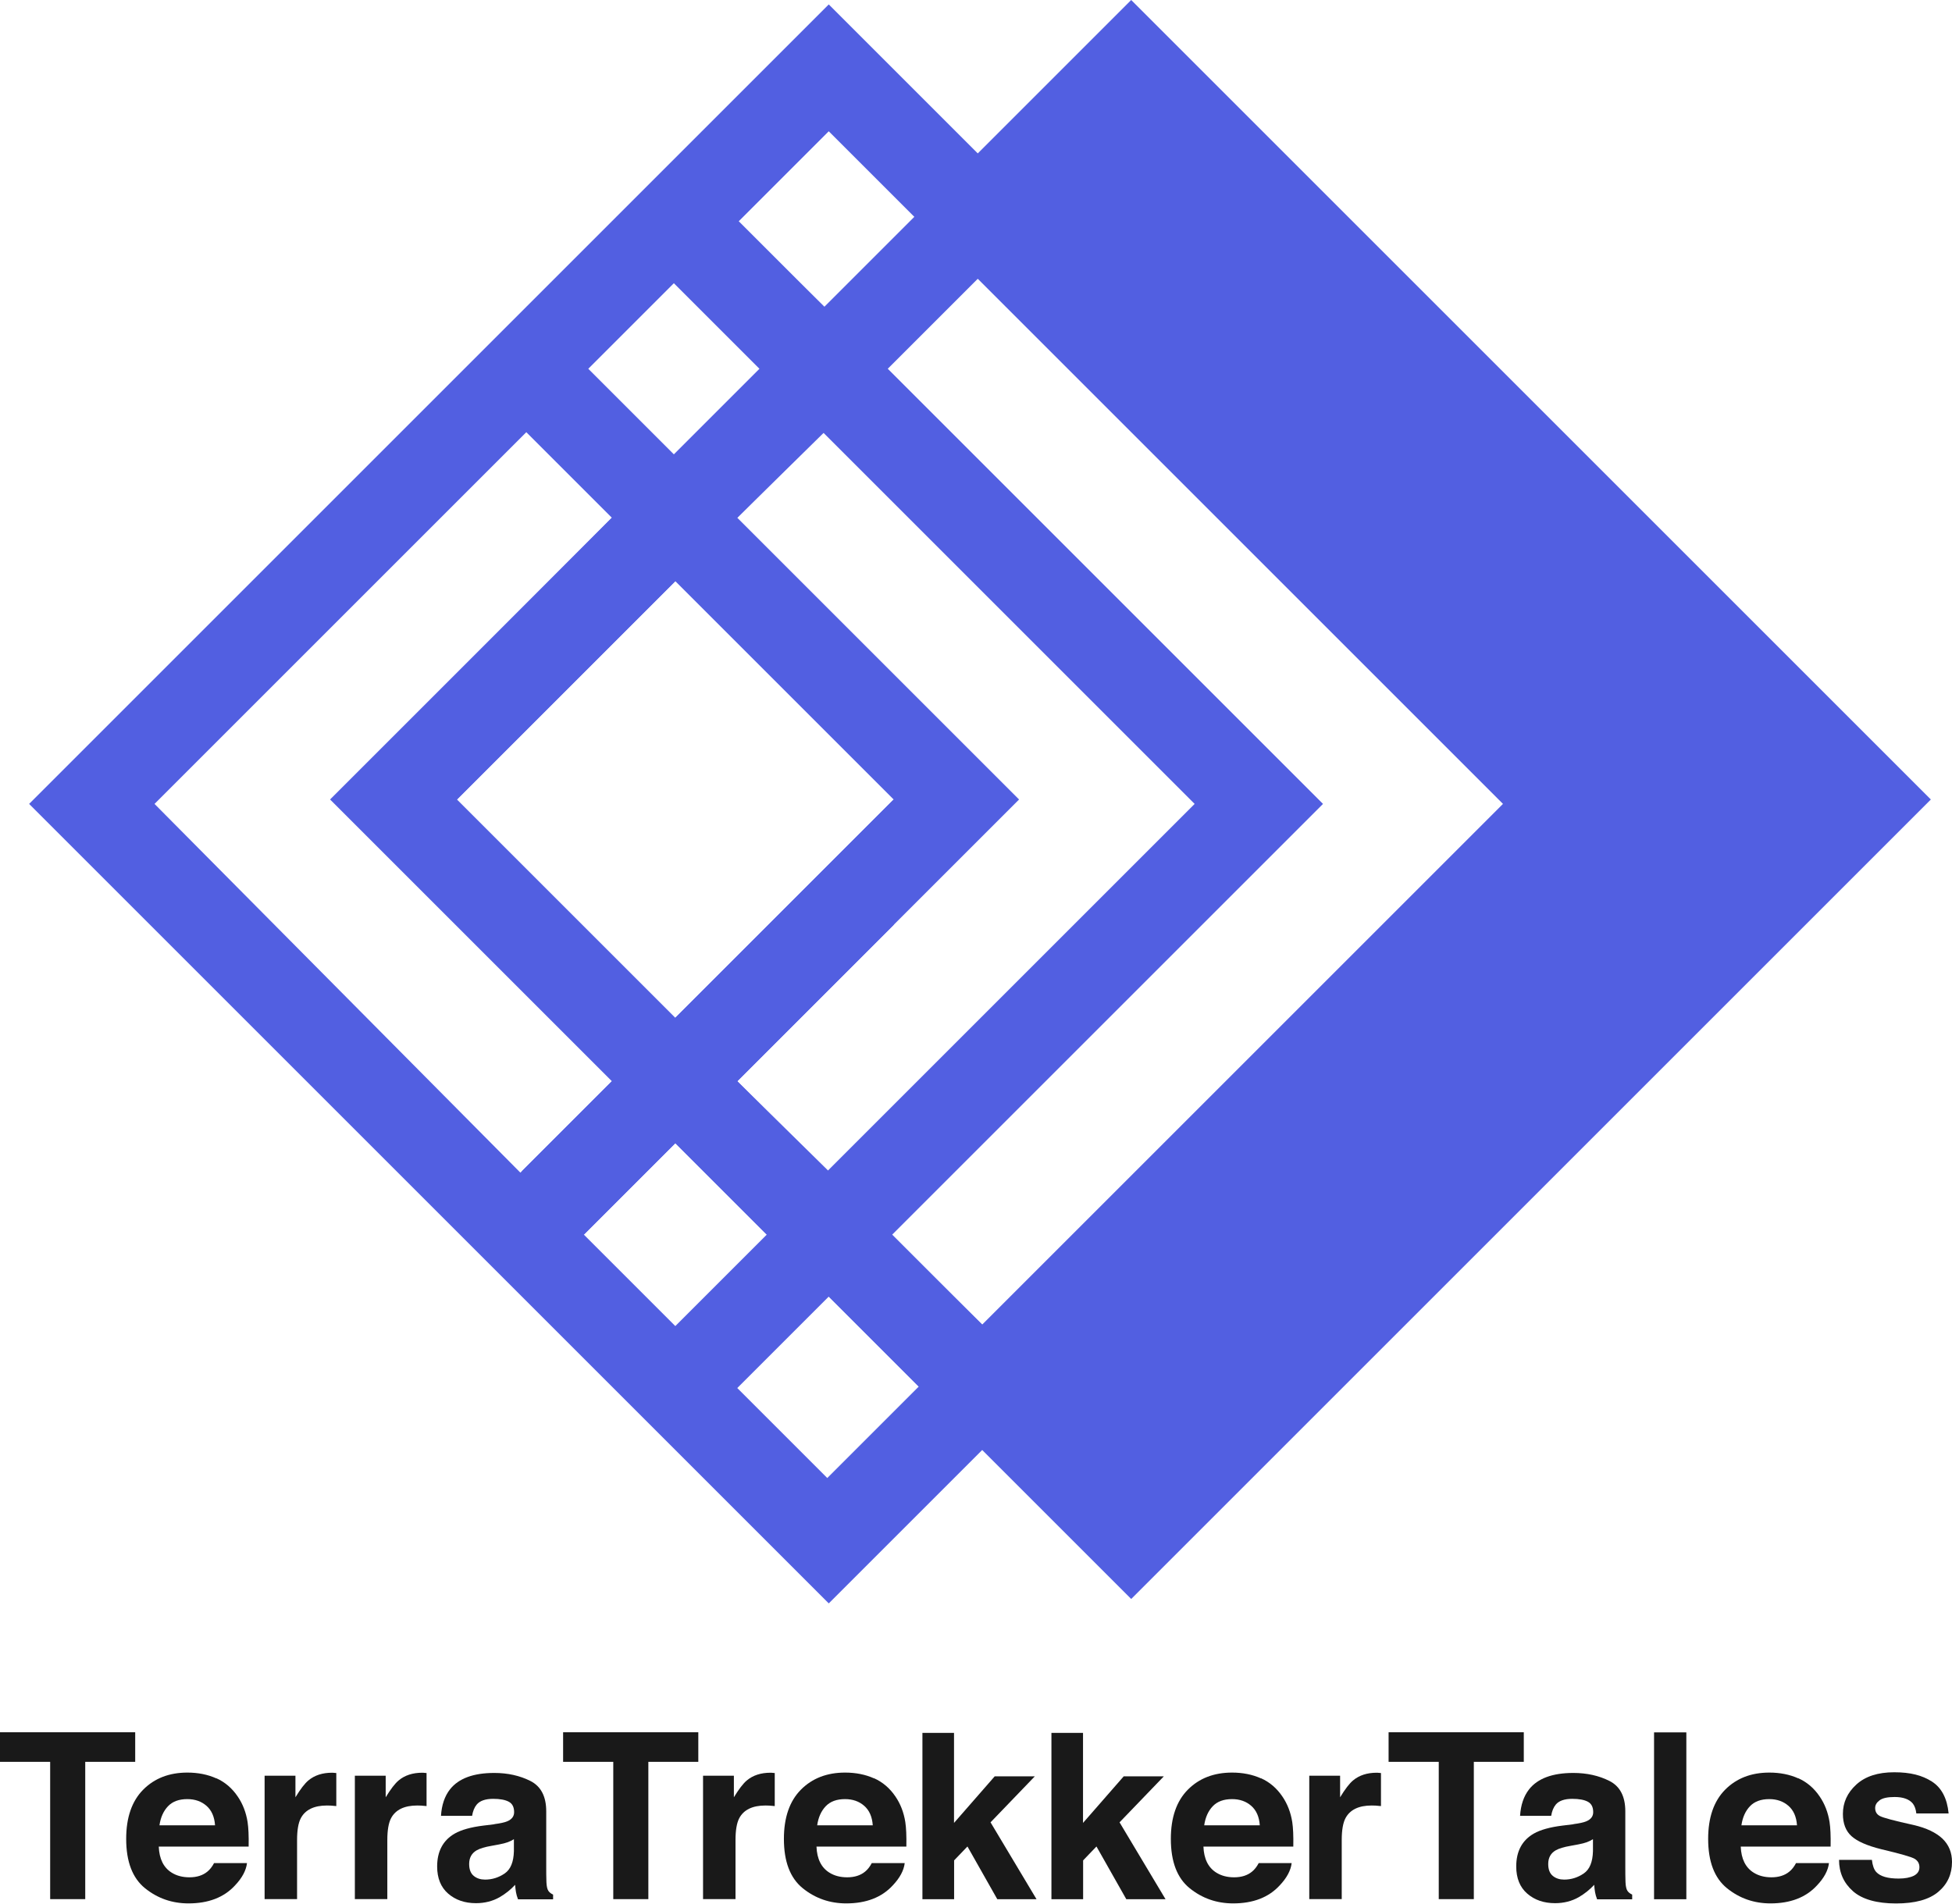
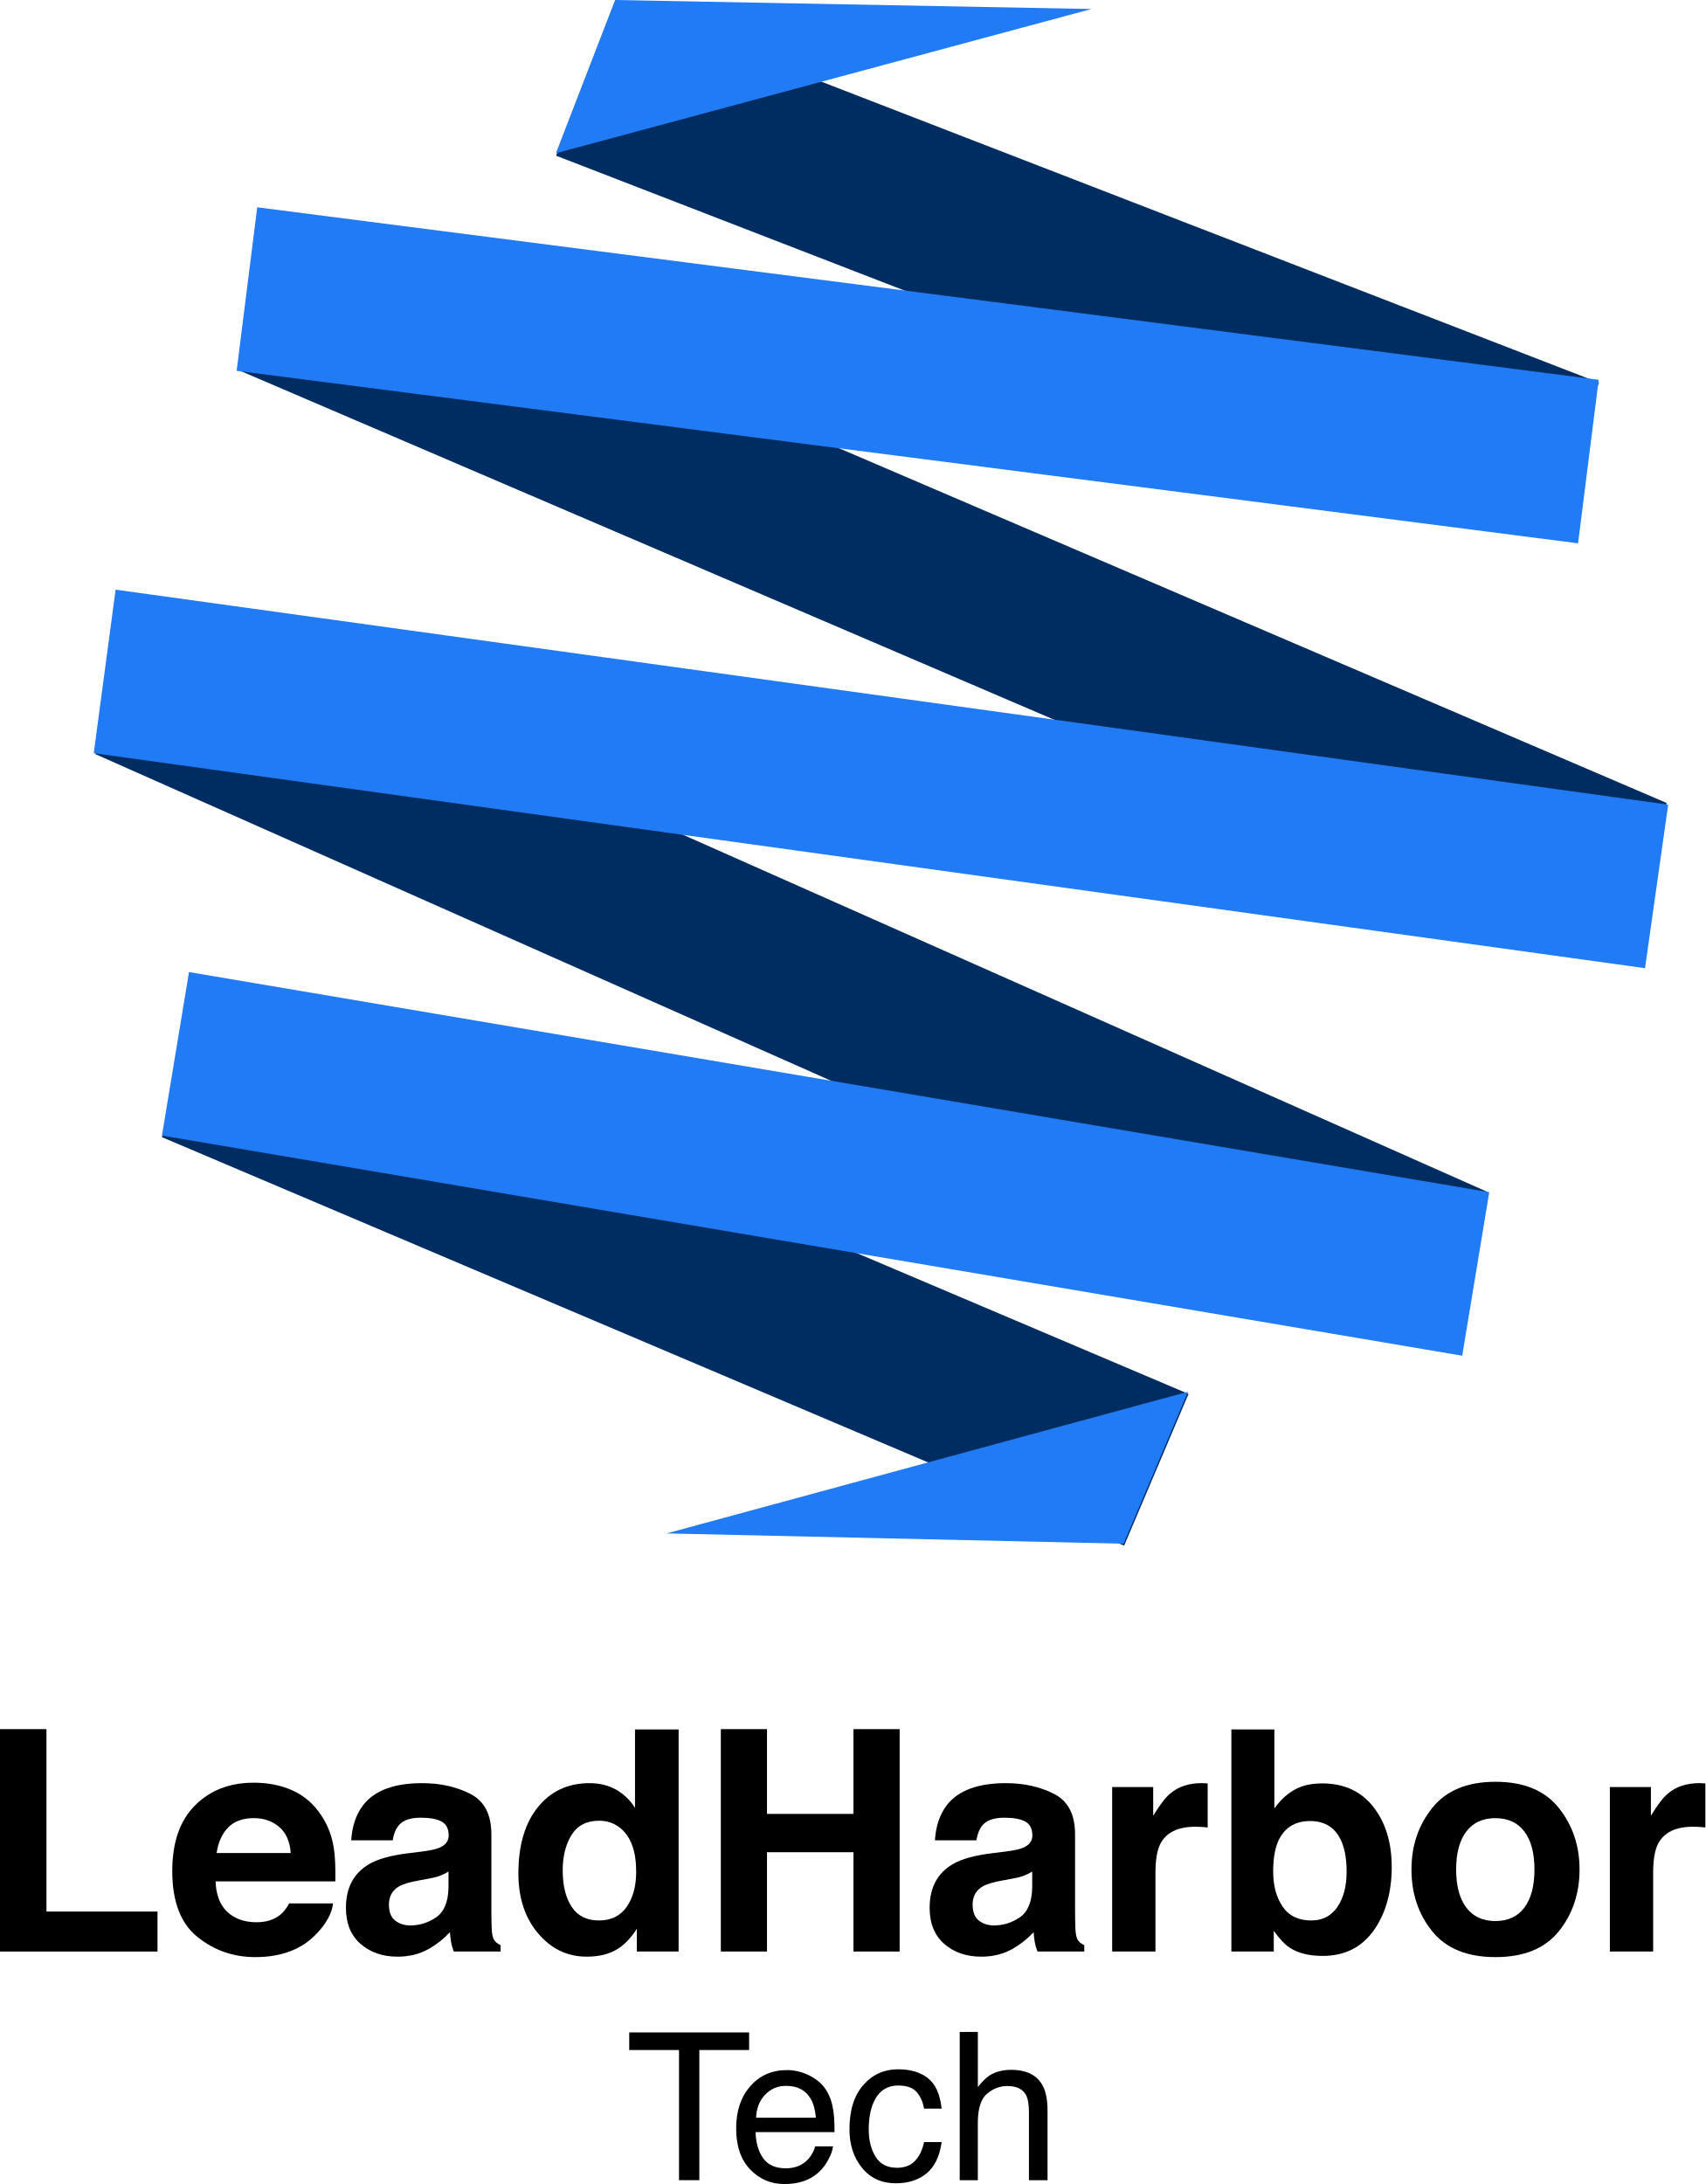
- <svg xmlns="http://www.w3.org/2000/svg" id="Capa_2" data-name="Capa 2" viewBox="0 0 980.63 956.44">
+ <svg xmlns="http://www.w3.org/2000/svg" id="Capa_2" data-name="Capa 2" viewBox="0 0 711.31 910.87">
  <defs>
    <style>
      .cls-1 {
-         fill: #525fe1;
+         fill: #000;
      }

-       .cls-1, .cls-2 {
+       .cls-1, .cls-2, .cls-3 {
        stroke-width: 0px;
      }

-       .cls-3 {
+       .cls-2 {
+         fill: #217bf4;
+       }
+ 
+       .cls-4 {
        isolation: isolate;
      }

-       .cls-2 {
-         fill: #191919;
+       .cls-3 {
+         fill: #002d61;
      }
    </style>
  </defs>
  <g id="Capa_1-2" data-name="Capa 1">
-     <g id="Capa_1-2" data-name="Capa 1-2">
-       <g id="Tech_Properties" data-name="Tech Properties">
-         <g class="cls-3">
-           <path class="cls-2" d="M67.92,870.41v14.86h-25.1v68.99h-17.62v-68.99H0v-14.86h67.92Z" />
-           <path class="cls-2" d="M108.7,893.52c4.32,1.94,7.91,5,10.73,9.18,2.52,3.69,4.18,7.96,4.95,12.82.44,2.86.63,6.94.53,12.33h-45.15c.24,6.21,2.43,10.58,6.51,13.11,2.48,1.55,5.44,2.33,8.93,2.33,3.69,0,6.7-.97,8.98-2.86,1.26-1.02,2.38-2.43,3.35-4.27h16.55c-.44,3.69-2.43,7.43-6.02,11.21-5.53,6.02-13.35,9.03-23.35,9.03-8.25,0-15.54-2.52-21.85-7.62-6.31-5.1-9.47-13.35-9.47-24.81,0-10.73,2.86-18.98,8.54-24.71,5.68-5.73,13.11-8.59,22.19-8.59,5.39,0,10.24.97,14.56,2.91v-.05ZM84.43,907.55c-2.28,2.38-3.74,5.58-4.32,9.61h27.92c-.29-4.32-1.75-7.57-4.32-9.81-2.57-2.23-5.78-3.35-9.61-3.35-4.18,0-7.38,1.17-9.66,3.54Z" />
-           <path class="cls-2" d="M167.54,890.8s.68,0,1.41.1v16.6c-1.02-.1-1.94-.19-2.72-.24s-1.46-.05-1.94-.05c-6.51,0-10.92,2.14-13.16,6.36-1.26,2.38-1.89,6.07-1.89,11.02v29.66h-16.31v-62h15.49v10.83c2.52-4.13,4.66-6.94,6.55-8.5,3.01-2.52,6.99-3.84,11.85-3.84h.78l-.05.05Z" />
-           <path class="cls-2" d="M212.88,890.8s.68,0,1.41.1v16.6c-1.02-.1-1.94-.19-2.72-.24s-1.46-.05-1.94-.05c-6.51,0-10.92,2.14-13.16,6.36-1.26,2.38-1.89,6.07-1.89,11.02v29.66h-16.31v-62h15.49v10.83c2.52-4.13,4.66-6.94,6.55-8.5,3.01-2.52,6.99-3.84,11.85-3.84h.78l-.05.05Z" />
-           <path class="cls-2" d="M248.32,916.58c3.01-.39,5.19-.87,6.46-1.41,2.33-.97,3.5-2.52,3.5-4.61,0-2.52-.87-4.27-2.67-5.24-1.8-.97-4.42-1.46-7.86-1.46-3.88,0-6.65.97-8.25,2.86-1.17,1.41-1.94,3.3-2.33,5.68h-15.63c.34-5.44,1.84-9.9,4.56-13.35,4.32-5.44,11.7-8.2,22.19-8.2,6.8,0,12.87,1.36,18.16,4.03s7.96,7.77,7.96,15.24v28.45c0,1.99,0,4.37.1,7.19.1,2.14.44,3.54.97,4.32s1.31,1.41,2.38,1.89v2.38h-17.62c-.49-1.26-.83-2.43-1.02-3.54s-.34-2.33-.44-3.74c-2.23,2.43-4.85,4.51-7.77,6.21-3.5,1.99-7.48,3.01-11.89,3.01-5.63,0-10.29-1.6-13.98-4.81-3.69-3.2-5.53-7.77-5.53-13.64,0-7.62,2.96-13.16,8.88-16.55,3.25-1.84,8.01-3.2,14.32-3.98l5.58-.68-.05-.05ZM258.23,924.11c-1.02.63-2.09,1.17-3.16,1.55s-2.52.78-4.37,1.12l-3.69.68c-3.45.58-5.92,1.36-7.48,2.23-2.57,1.46-3.84,3.79-3.84,6.89,0,2.77.78,4.76,2.33,6.02s3.45,1.84,5.68,1.84c3.54,0,6.8-1.02,9.81-3.06s4.51-5.78,4.66-11.21v-6.02l.05-.05Z" />
-           <path class="cls-2" d="M350.81,870.41v14.86h-25.1v68.99h-17.62v-68.99h-25.2v-14.86h67.92Z" />
-           <path class="cls-2" d="M387.8,890.8s.68,0,1.41.1v16.6c-1.02-.1-1.94-.19-2.72-.24s-1.46-.05-1.94-.05c-6.51,0-10.92,2.14-13.16,6.36-1.26,2.38-1.89,6.07-1.89,11.02v29.66h-16.31v-62h15.49v10.83c2.52-4.13,4.66-6.94,6.55-8.5,3.01-2.52,6.99-3.84,11.85-3.84h.78l-.05.05Z" />
-           <path class="cls-2" d="M439.12,893.52c4.32,1.94,7.91,5,10.73,9.18,2.52,3.69,4.18,7.96,4.95,12.82.44,2.86.63,6.94.53,12.33h-45.15c.24,6.21,2.43,10.58,6.51,13.11,2.48,1.55,5.44,2.33,8.93,2.33,3.69,0,6.7-.97,8.98-2.86,1.26-1.02,2.38-2.43,3.35-4.27h16.55c-.44,3.69-2.43,7.43-6.02,11.21-5.53,6.02-13.35,9.03-23.35,9.03-8.25,0-15.54-2.52-21.85-7.62s-9.47-13.35-9.47-24.81c0-10.73,2.86-18.98,8.54-24.71,5.68-5.73,13.11-8.59,22.19-8.59,5.39,0,10.24.97,14.56,2.91v-.05ZM414.85,907.55c-2.28,2.38-3.74,5.58-4.32,9.61h27.92c-.29-4.32-1.75-7.57-4.32-9.81s-5.78-3.35-9.61-3.35c-4.18,0-7.38,1.17-9.66,3.54Z" />
-           <path class="cls-2" d="M463.35,870.71h15.92v45.25l20.44-23.4h20.15l-22.24,23.11,23.11,38.64h-19.71l-15-26.51-6.7,6.99v19.52h-15.92v-83.55l-.05-.05Z" />
-           <path class="cls-2" d="M528.16,870.71h15.92v45.25l20.44-23.4h20.15l-22.24,23.11,23.11,38.64h-19.71l-15-26.51-6.7,6.99v19.52h-15.92v-83.55l-.05-.05Z" />
-           <path class="cls-2" d="M633.51,893.52c4.32,1.94,7.91,5,10.73,9.18,2.52,3.69,4.18,7.96,4.95,12.82.44,2.86.63,6.94.53,12.33h-45.15c.24,6.21,2.43,10.58,6.51,13.11,2.48,1.55,5.44,2.33,8.93,2.33,3.69,0,6.7-.97,8.98-2.86,1.26-1.02,2.38-2.43,3.35-4.27h16.55c-.44,3.69-2.43,7.43-6.02,11.21-5.53,6.02-13.35,9.03-23.35,9.03-8.25,0-15.54-2.52-21.85-7.62s-9.47-13.35-9.47-24.81c0-10.73,2.86-18.98,8.54-24.71,5.68-5.73,13.11-8.59,22.19-8.59,5.39,0,10.24.97,14.56,2.91v-.05ZM609.28,907.55c-2.28,2.38-3.74,5.58-4.32,9.61h27.92c-.29-4.32-1.75-7.57-4.32-9.81s-5.78-3.35-9.61-3.35c-4.18,0-7.38,1.17-9.66,3.54Z" />
-           <path class="cls-2" d="M692.35,890.8s.68,0,1.41.1v16.6c-1.02-.1-1.94-.19-2.72-.24s-1.46-.05-1.94-.05c-6.51,0-10.92,2.14-13.16,6.36-1.26,2.38-1.89,6.07-1.89,11.02v29.66h-16.31v-62h15.49v10.83c2.52-4.13,4.66-6.94,6.55-8.5,3.01-2.52,6.99-3.84,11.85-3.84h.78l-.05.05Z" />
-           <path class="cls-2" d="M765.51,870.41v14.86h-25.1v68.99h-17.62v-68.99h-25.2v-14.86h67.92Z" />
-           <path class="cls-2" d="M790.42,916.58c3.01-.39,5.19-.87,6.46-1.41,2.33-.97,3.5-2.52,3.5-4.61,0-2.52-.87-4.27-2.67-5.24-1.8-.97-4.42-1.46-7.86-1.46-3.88,0-6.65.97-8.25,2.86-1.17,1.41-1.94,3.3-2.33,5.68h-15.63c.34-5.44,1.84-9.9,4.56-13.35,4.32-5.44,11.7-8.2,22.19-8.2,6.8,0,12.87,1.36,18.16,4.03,5.29,2.67,7.96,7.77,7.96,15.24v28.45c0,1.99,0,4.37.1,7.19.1,2.14.44,3.54.97,4.32s1.31,1.41,2.38,1.89v2.38h-17.62c-.49-1.26-.83-2.43-1.02-3.54s-.34-2.33-.44-3.74c-2.23,2.43-4.85,4.51-7.77,6.21-3.5,1.99-7.48,3.01-11.89,3.01-5.63,0-10.29-1.6-13.98-4.81-3.69-3.2-5.53-7.77-5.53-13.64,0-7.62,2.96-13.16,8.88-16.55,3.25-1.84,8.01-3.2,14.32-3.98l5.58-.68-.05-.05ZM800.32,924.11c-1.02.63-2.09,1.17-3.16,1.55s-2.52.78-4.37,1.12l-3.69.68c-3.45.58-5.92,1.36-7.48,2.23-2.57,1.46-3.84,3.79-3.84,6.89,0,2.77.78,4.76,2.33,6.02s3.45,1.84,5.68,1.84c3.54,0,6.8-1.02,9.81-3.06s4.51-5.78,4.66-11.21v-6.02l.05-.05Z" />
-           <path class="cls-2" d="M847.17,954.31h-16.22v-83.84h16.22v83.84Z" />
-           <path class="cls-2" d="M903.44,893.52c4.32,1.94,7.91,5,10.73,9.18,2.52,3.69,4.18,7.96,4.95,12.82.44,2.86.63,6.94.53,12.33h-45.15c.24,6.21,2.43,10.58,6.51,13.11,2.48,1.55,5.44,2.33,8.93,2.33,3.69,0,6.7-.97,8.98-2.86,1.26-1.02,2.38-2.43,3.35-4.27h16.55c-.44,3.69-2.43,7.43-6.02,11.21-5.53,6.02-13.35,9.03-23.35,9.03-8.25,0-15.54-2.52-21.85-7.62-6.31-5.1-9.47-13.35-9.47-24.81,0-10.73,2.86-18.98,8.54-24.71,5.68-5.73,13.11-8.59,22.19-8.59,5.39,0,10.24.97,14.56,2.91v-.05ZM879.16,907.55c-2.28,2.38-3.74,5.58-4.32,9.61h27.92c-.29-4.32-1.75-7.57-4.32-9.81-2.57-2.23-5.78-3.35-9.61-3.35-4.18,0-7.38,1.17-9.66,3.54Z" />
-           <path class="cls-2" d="M940.38,934.5c.34,2.86,1.07,4.95,2.23,6.17,2.04,2.18,5.78,3.25,11.21,3.25,3.2,0,5.73-.49,7.62-1.41,1.89-.97,2.82-2.38,2.82-4.27s-.78-3.2-2.28-4.18-7.19-2.57-16.94-4.9c-7.04-1.75-11.99-3.93-14.9-6.55-2.86-2.57-4.32-6.31-4.32-11.17,0-5.73,2.23-10.63,6.75-14.76s10.83-6.17,19.03-6.17,14.08,1.55,18.93,4.66,7.67,8.45,8.4,16.02h-16.22c-.24-2.09-.83-3.74-1.75-4.95-1.8-2.18-4.85-3.3-9.13-3.3-3.54,0-6.07.53-7.57,1.65-1.5,1.12-2.23,2.38-2.23,3.88,0,1.84.78,3.2,2.38,4.03,1.6.87,7.23,2.38,16.94,4.51,6.46,1.5,11.31,3.84,14.52,6.89,3.2,3.11,4.76,6.99,4.76,11.65,0,6.17-2.28,11.17-6.89,15.05-4.61,3.88-11.65,5.83-21.22,5.83s-16.99-2.04-21.65-6.17c-4.66-4.13-6.99-9.37-6.99-15.73h16.46l.05-.05Z" />
-         </g>
-         <g>
-           <path class="cls-1" d="M14.63,403.94l401.72,401.72,77.08-77.08,74.86,74.86,401.72-401.72L568.28,0l-77.08,77.08L416.34,2.22,17.59,400.98l-2.96,2.96ZM370.39,543.28l141.56-141.56-141.56-141.56,42.99-42.99,184.55,184.55,2.22,2.22-184.55,184.55s-45.21-45.21-45.21-45.21ZM385.21,620.36l-45.95,45.95-45.95-45.95,45.95-45.95,45.95,45.95ZM339.26,511.41l-109.69-109.69,109.69-109.69,109.69,109.69-109.69,109.69ZM311.1,200.86l-15.56-15.56,42.99-42.99,42.99,42.99-42.99,42.99-27.42-27.42h0ZM459.33,108.95l-45.21,45.21-42.99-42.99,45.21-45.21,42.99,42.99ZM493.43,665.57l-45.21-45.21,216.42-216.42-218.65-218.65,45.21-45.21,261.63,261.63,2.22,2.22s-261.63,261.63-261.63,261.63ZM415.6,742.66l-45.21-45.21,45.95-45.95,45.21,45.21-45.95,45.95ZM77.63,403.94l2.22-2.22,184.55-184.55h0l14.82,14.82,28.16,28.16-141.56,141.56,141.56,141.56-45.95,45.95s-183.81-185.29-183.81-185.29Z" />
-           <polygon class="cls-1" points="339.26 574.41 307.39 543.28 262.18 588.49 293.31 620.36 339.26 574.41" />
-           <polygon class="cls-1" points="370.39 543.28 339.26 511.41 448.95 401.72 448.95 464.72 370.39 543.28" />
-           <polygon class="cls-1" points="416.34 588.49 385.21 620.36 339.26 574.41 370.39 543.28 416.34 588.49" />
-           <polygon class="cls-1" points="447.47 620.36 416.34 651.49 461.55 696.7 493.43 665.57 447.47 620.36" />
-           <polygon class="cls-1" points="370.39 260.15 339.26 229.02 382.25 185.29 414.12 217.16 370.39 260.15" />
-           <polygon class="cls-1" points="339.26 292.02 307.39 260.15 166.57 401.72 229.57 401.72 339.26 292.02" />
-           <polygon class="cls-1" points="445.25 185.29 414.12 217.16 491.94 294.99 525.3 265.34 445.25 185.29" />
-           <polygon class="cls-1" points="414.12 154.16 382.25 185.29 339.26 142.31 370.39 111.18 414.12 154.16" />
-         </g>
-       </g>
+     <g class="cls-4">
+       <path class="cls-1" d="M0,721.16h19.38v76.08h46.31v16.68H0v-92.75Z" />
+       <path class="cls-1" d="M121.97,746.71c4.78,2.14,8.74,5.53,11.85,10.15,2.81,4.08,4.63,8.8,5.46,14.18.48,3.15.68,7.69.59,13.61h-49.96c.28,6.88,2.67,11.7,7.17,14.47,2.74,1.72,6.04,2.58,9.89,2.58,4.09,0,7.4-1.05,9.96-3.15,1.39-1.13,2.62-2.71,3.69-4.72h18.31c-.48,4.07-2.7,8.2-6.65,12.4-6.14,6.67-14.75,10.01-25.8,10.01-9.13,0-17.18-2.81-24.16-8.44-6.98-5.63-10.47-14.78-10.47-27.46,0-11.88,3.15-20.99,9.45-27.33,6.3-6.34,14.47-9.51,24.53-9.51,5.97,0,11.35,1.07,16.13,3.21ZM95.14,762.2c-2.53,2.61-4.13,6.15-4.78,10.62h30.9c-.33-4.76-1.92-8.37-4.78-10.84-2.86-2.46-6.4-3.7-10.64-3.7-4.6,0-8.17,1.31-10.71,3.92Z" />
+       <path class="cls-1" d="M176.11,772.19c3.34-.42,5.73-.94,7.16-1.57,2.58-1.09,3.87-2.79,3.87-5.1,0-2.81-.99-4.75-2.97-5.82-1.98-1.07-4.88-1.6-8.71-1.6-4.29,0-7.34,1.05-9.12,3.15-1.28,1.55-2.13,3.65-2.55,6.29h-17.3c.38-6,2.06-10.93,5.06-14.79,4.76-6.04,12.93-9.06,24.52-9.06,7.54,0,14.24,1.49,20.1,4.47,5.86,2.98,8.78,8.6,8.78,16.86v31.46c0,2.18.04,4.82.13,7.93.13,2.35.48,3.94,1.07,4.78.59.84,1.47,1.53,2.64,2.08v2.64h-19.51c-.55-1.38-.92-2.68-1.13-3.9-.21-1.22-.38-2.6-.5-4.15-2.49,2.69-5.36,4.97-8.61,6.86-3.88,2.22-8.27,3.34-13.17,3.34-6.25,0-11.4-1.77-15.47-5.32-4.07-3.54-6.11-8.57-6.11-15.07,0-8.43,3.28-14.54,9.83-18.31,3.59-2.05,8.88-3.52,15.85-4.4l6.15-.76ZM187.08,780.56c-1.15.71-2.31,1.29-3.48,1.73-1.17.44-2.77.85-4.82,1.23l-4.08.76c-3.83.67-6.57,1.49-8.24,2.45-2.82,1.64-4.24,4.17-4.24,7.61,0,3.06.86,5.28,2.59,6.64,1.72,1.36,3.82,2.05,6.29,2.05,3.92,0,7.53-1.13,10.83-3.4,3.3-2.27,5.02-6.4,5.14-12.4v-6.67Z" />
+       <path class="cls-1" d="M256.99,746.42c3.23,1.82,5.85,4.35,7.87,7.58v-32.72h18.19v92.63h-17.43v-9.5c-2.56,4.07-5.47,7.03-8.75,8.87s-7.34,2.77-12.21,2.77c-8.01,0-14.76-3.24-20.23-9.72-5.47-6.48-8.21-14.8-8.21-24.95,0-11.7,2.69-20.91,8.09-27.62,5.39-6.71,12.59-10.07,21.61-10.07,4.15,0,7.84.91,11.08,2.74ZM261.39,795.29c2.64-3.78,3.96-8.66,3.96-14.66,0-8.39-2.12-14.39-6.36-18-2.6-2.18-5.62-3.27-9.06-3.27-5.24,0-9.09,1.98-11.55,5.95-2.45,3.96-3.68,8.88-3.68,14.76,0,6.33,1.25,11.4,3.74,15.2,2.5,3.8,6.28,5.69,11.36,5.69s8.94-1.89,11.58-5.66Z" />
+       <path class="cls-1" d="M300.66,813.91v-92.75h19.26v35.36h36.06v-35.36h19.26v92.75h-19.26v-41.41h-36.06v41.41h-19.26Z" />
+       <path class="cls-1" d="M419.57,772.19c3.34-.42,5.73-.94,7.16-1.57,2.58-1.09,3.87-2.79,3.87-5.1,0-2.81-.99-4.75-2.97-5.82-1.98-1.07-4.88-1.6-8.71-1.6-4.29,0-7.34,1.05-9.12,3.15-1.28,1.55-2.13,3.65-2.55,6.29h-17.3c.38-6,2.06-10.93,5.06-14.79,4.76-6.04,12.93-9.06,24.52-9.06,7.54,0,14.24,1.49,20.1,4.47,5.86,2.98,8.78,8.6,8.78,16.86v31.46c0,2.18.04,4.82.13,7.93.13,2.35.48,3.94,1.07,4.78.59.84,1.47,1.53,2.64,2.08v2.64h-19.51c-.55-1.38-.92-2.68-1.13-3.9-.21-1.22-.38-2.6-.5-4.15-2.49,2.69-5.36,4.97-8.61,6.86-3.88,2.22-8.27,3.34-13.17,3.34-6.25,0-11.4-1.77-15.47-5.32-4.07-3.54-6.11-8.57-6.11-15.07,0-8.43,3.28-14.54,9.83-18.31,3.59-2.05,8.88-3.52,15.85-4.4l6.15-.76ZM430.54,780.56c-1.15.71-2.31,1.29-3.48,1.73-1.17.44-2.77.85-4.82,1.23l-4.08.76c-3.83.67-6.57,1.49-8.24,2.45-2.82,1.64-4.24,4.17-4.24,7.61,0,3.06.86,5.28,2.59,6.64,1.72,1.36,3.82,2.05,6.29,2.05,3.92,0,7.53-1.13,10.83-3.4,3.3-2.27,5.02-6.4,5.14-12.4v-6.67Z" />
+       <path class="cls-1" d="M502.18,743.72c.23.02.74.05,1.54.09v18.37c-1.13-.13-2.14-.21-3.02-.25-.88-.04-1.59-.06-2.14-.06-7.22,0-12.06,2.35-14.54,7.05-1.38,2.64-2.08,6.71-2.08,12.21v32.78h-18.06v-68.59h17.12v11.96c2.77-4.57,5.18-7.7,7.24-9.38,3.36-2.81,7.72-4.22,13.09-4.22.33,0,.62.01.85.03Z" />
+       <path class="cls-1" d="M572.79,753.57c5.13,6.5,7.7,14.89,7.7,25.17s-2.53,19.49-7.59,26.49c-5.06,7.01-12.12,10.51-21.19,10.51-5.69,0-10.27-1.13-13.72-3.4-2.07-1.34-4.3-3.69-6.7-7.05v8.62h-17.68v-92.63h17.93v32.97c2.28-3.19,4.79-5.62,7.54-7.3,3.25-2.1,7.39-3.15,12.41-3.15,9.08,0,16.18,3.25,21.31,9.75ZM557.8,795.35c2.58-3.73,3.87-8.64,3.87-14.72,0-4.87-.64-8.89-1.9-12.08-2.41-6.04-6.85-9.06-13.32-9.06s-11.06,2.96-13.51,8.87c-1.27,3.15-1.9,7.22-1.9,12.21,0,5.87,1.31,10.74,3.93,14.6,2.62,3.86,6.62,5.79,11.99,5.79,4.65,0,8.27-1.87,10.85-5.6Z" />
+       <path class="cls-1" d="M650.15,805.52c-5.79,7.15-14.58,10.72-26.37,10.72s-20.58-3.57-26.37-10.72-8.68-15.75-8.68-25.81,2.89-18.46,8.68-25.71,14.58-10.88,26.37-10.88,20.58,3.63,26.37,10.88,8.68,15.82,8.68,25.71-2.89,18.66-8.68,25.81ZM635.8,795.61c2.81-3.73,4.22-9.03,4.22-15.9s-1.41-12.16-4.22-15.86c-2.81-3.71-6.84-5.56-12.08-5.56s-9.28,1.85-12.11,5.56c-2.83,3.71-4.25,9-4.25,15.86s1.42,12.17,4.25,15.9c2.83,3.73,6.87,5.59,12.11,5.59s9.27-1.86,12.08-5.59Z" />
+       <path class="cls-1" d="M709.77,743.72c.23.02.74.05,1.54.09v18.37c-1.13-.13-2.14-.21-3.02-.25-.88-.04-1.59-.06-2.14-.06-7.22,0-12.06,2.35-14.54,7.05-1.38,2.64-2.08,6.71-2.08,12.21v32.78h-18.06v-68.59h17.12v11.96c2.77-4.57,5.18-7.7,7.24-9.38,3.36-2.81,7.72-4.22,13.09-4.22.33,0,.62.01.85.03Z" />
+     </g>
+     <g class="cls-4">
+       <path class="cls-1" d="M312.46,847.65v7.34h-20.77v54.28h-8.47v-54.28h-20.77v-7.34h50Z" />
+       <path class="cls-1" d="M337.55,865.59c2.99,1.5,5.27,3.43,6.84,5.81,1.51,2.27,2.52,4.91,3.02,7.93.45,2.07.67,5.37.67,9.9h-32.93c.14,4.56,1.22,8.22,3.23,10.97,2.01,2.76,5.13,4.13,9.35,4.13,3.94,0,7.09-1.3,9.44-3.9,1.34-1.51,2.29-3.26,2.85-5.24h7.43c-.2,1.65-.85,3.49-1.95,5.52-1.1,2.03-2.34,3.69-3.71,4.97-2.29,2.24-5.13,3.75-8.52,4.53-1.82.45-3.87.67-6.17.67-5.59,0-10.33-2.03-14.22-6.1-3.89-4.07-5.83-9.77-5.83-17.09s1.96-13.07,5.87-17.58c3.92-4.5,9.03-6.75,15.35-6.75,3.19,0,6.28.75,9.27,2.24ZM340.32,883.23c-.31-3.27-1.02-5.89-2.14-7.84-2.07-3.64-5.52-5.45-10.36-5.45-3.47,0-6.38,1.25-8.73,3.75-2.35,2.5-3.59,5.68-3.73,9.54h24.96Z" />
+       <path class="cls-1" d="M387.03,866.74c3.17,2.46,5.08,6.7,5.73,12.71h-7.34c-.45-2.77-1.47-5.07-3.06-6.9-1.59-1.83-4.15-2.75-7.68-2.75-4.81,0-8.25,2.35-10.32,7.05-1.34,3.05-2.01,6.81-2.01,11.28s.95,8.29,2.85,11.37c1.9,3.08,4.89,4.61,8.98,4.61,3.13,0,5.61-.96,7.45-2.87,1.83-1.92,3.1-4.54,3.8-7.87h7.34c-.84,5.96-2.94,10.31-6.29,13.07-3.36,2.76-7.65,4.13-12.88,4.13-5.87,0-10.56-2.15-14.05-6.44-3.5-4.29-5.24-9.66-5.24-16.09,0-7.89,1.92-14.03,5.75-18.42,3.83-4.39,8.71-6.59,14.64-6.59,5.06,0,9.18,1.23,12.35,3.69Z" />
+       <path class="cls-1" d="M400.31,847.44h7.55v22.99c1.79-2.27,3.4-3.86,4.82-4.78,2.43-1.59,5.47-2.39,9.1-2.39,6.52,0,10.93,2.28,13.26,6.84,1.26,2.49,1.89,5.94,1.89,10.36v28.82h-7.76v-28.32c0-3.3-.42-5.72-1.26-7.26-1.37-2.46-3.94-3.69-7.72-3.69-3.13,0-5.97,1.08-8.52,3.23-2.54,2.15-3.82,6.22-3.82,12.21v23.83h-7.55v-61.83Z" />
+     </g>
+     <g>
+       <rect class="cls-3" x="363.01" y="-64.62" width="68.73" height="618.58" transform="translate(15.93 513.5) rotate(-66.8)" />
+       <rect class="cls-3" x="295.85" y="103.28" width="68.73" height="605.18" transform="translate(-174.73 542.98) rotate(-66.06)" />
+       <rect class="cls-3" x="247.26" y="309.84" width="68.73" height="436.02" transform="translate(-314.3 580.8) rotate(-67)" />
+       <rect class="cls-3" x="415.07" y="-107.62" width="68.73" height="439.79" transform="translate(182.49 490.87) rotate(-68.84)" />
+       <polygon class="cls-2" points="658.21 226.6 98.7 154.65 107.29 86.45 666.81 158.4 658.21 226.6" />
+       <polygon class="cls-2" points="686.14 403.8 39.1 314.12 48.22 245.93 695.8 335.6 686.14 403.8" />
+       <polygon class="cls-2" points="609.89 565.42 67.55 473.6 78.83 405.41 621.16 497.23 609.89 565.42" />
+       <polygon class="cls-2" points="468.67 643.82 278.05 639.53 495.52 580.46 468.67 643.82" />
+       <polygon class="cls-2" points="231.87 63.9 256.57 0 455.24 3.76 231.87 63.9" />
    </g>
  </g>
</svg>
